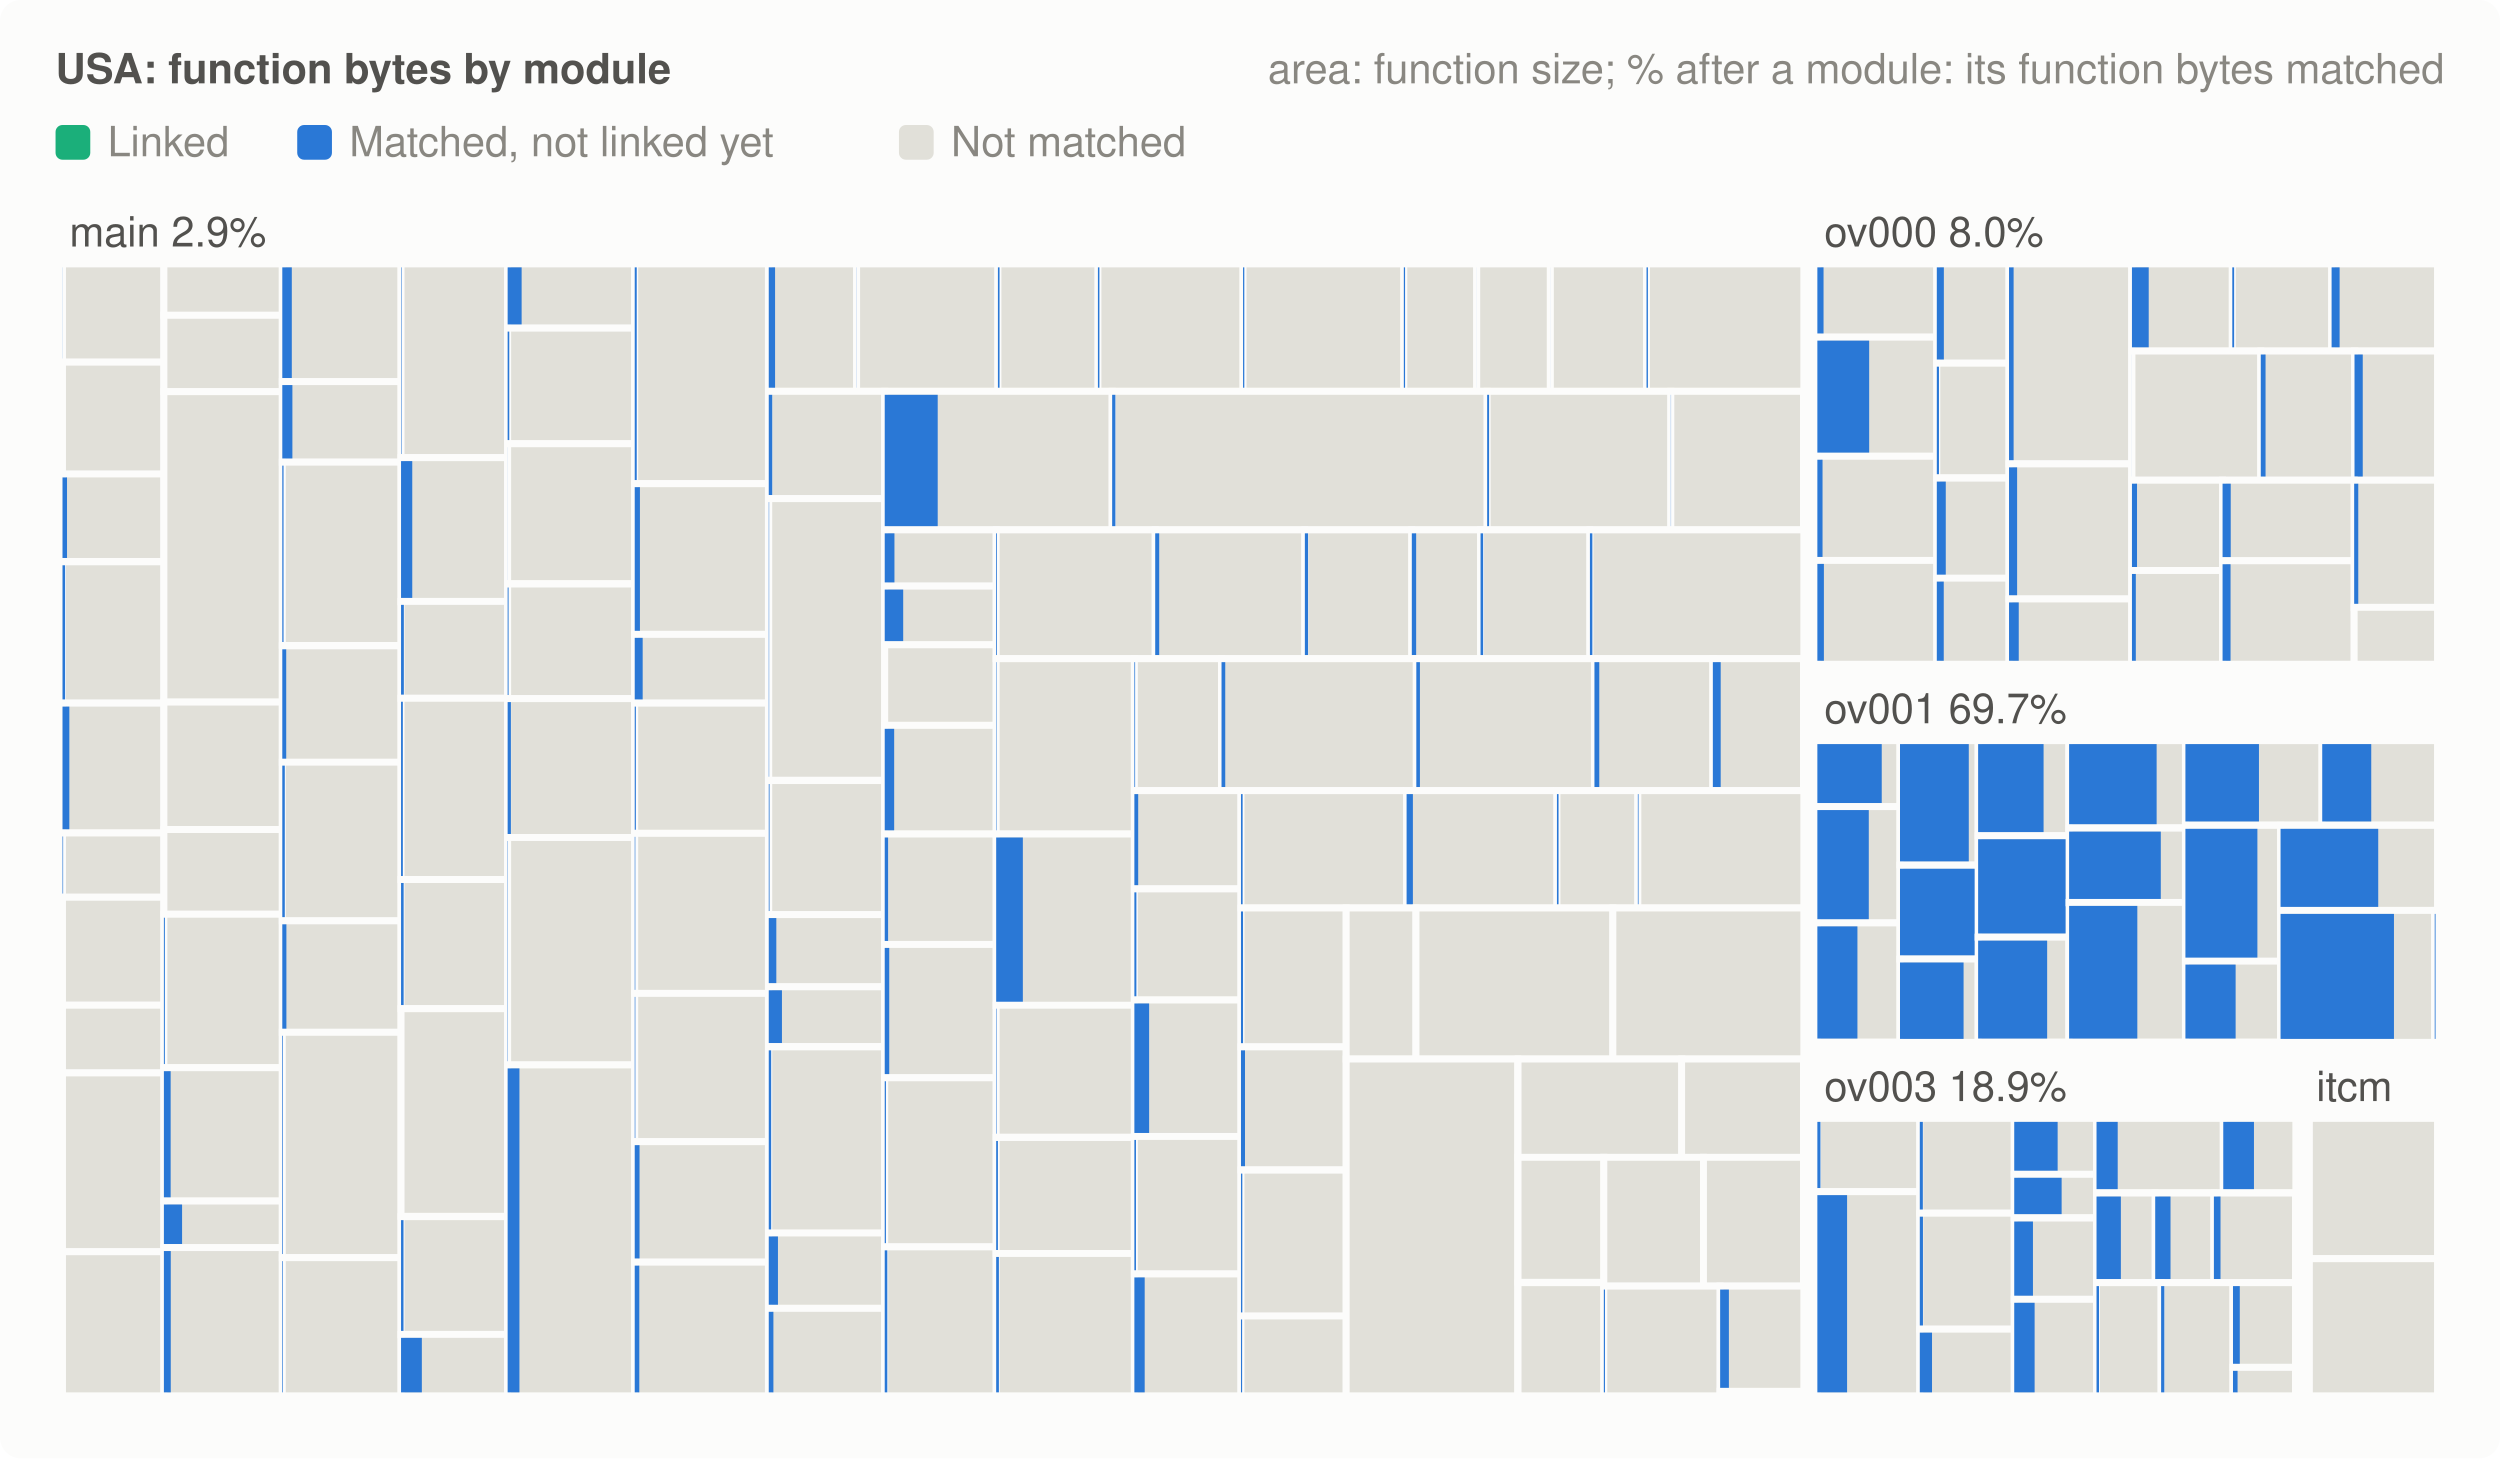
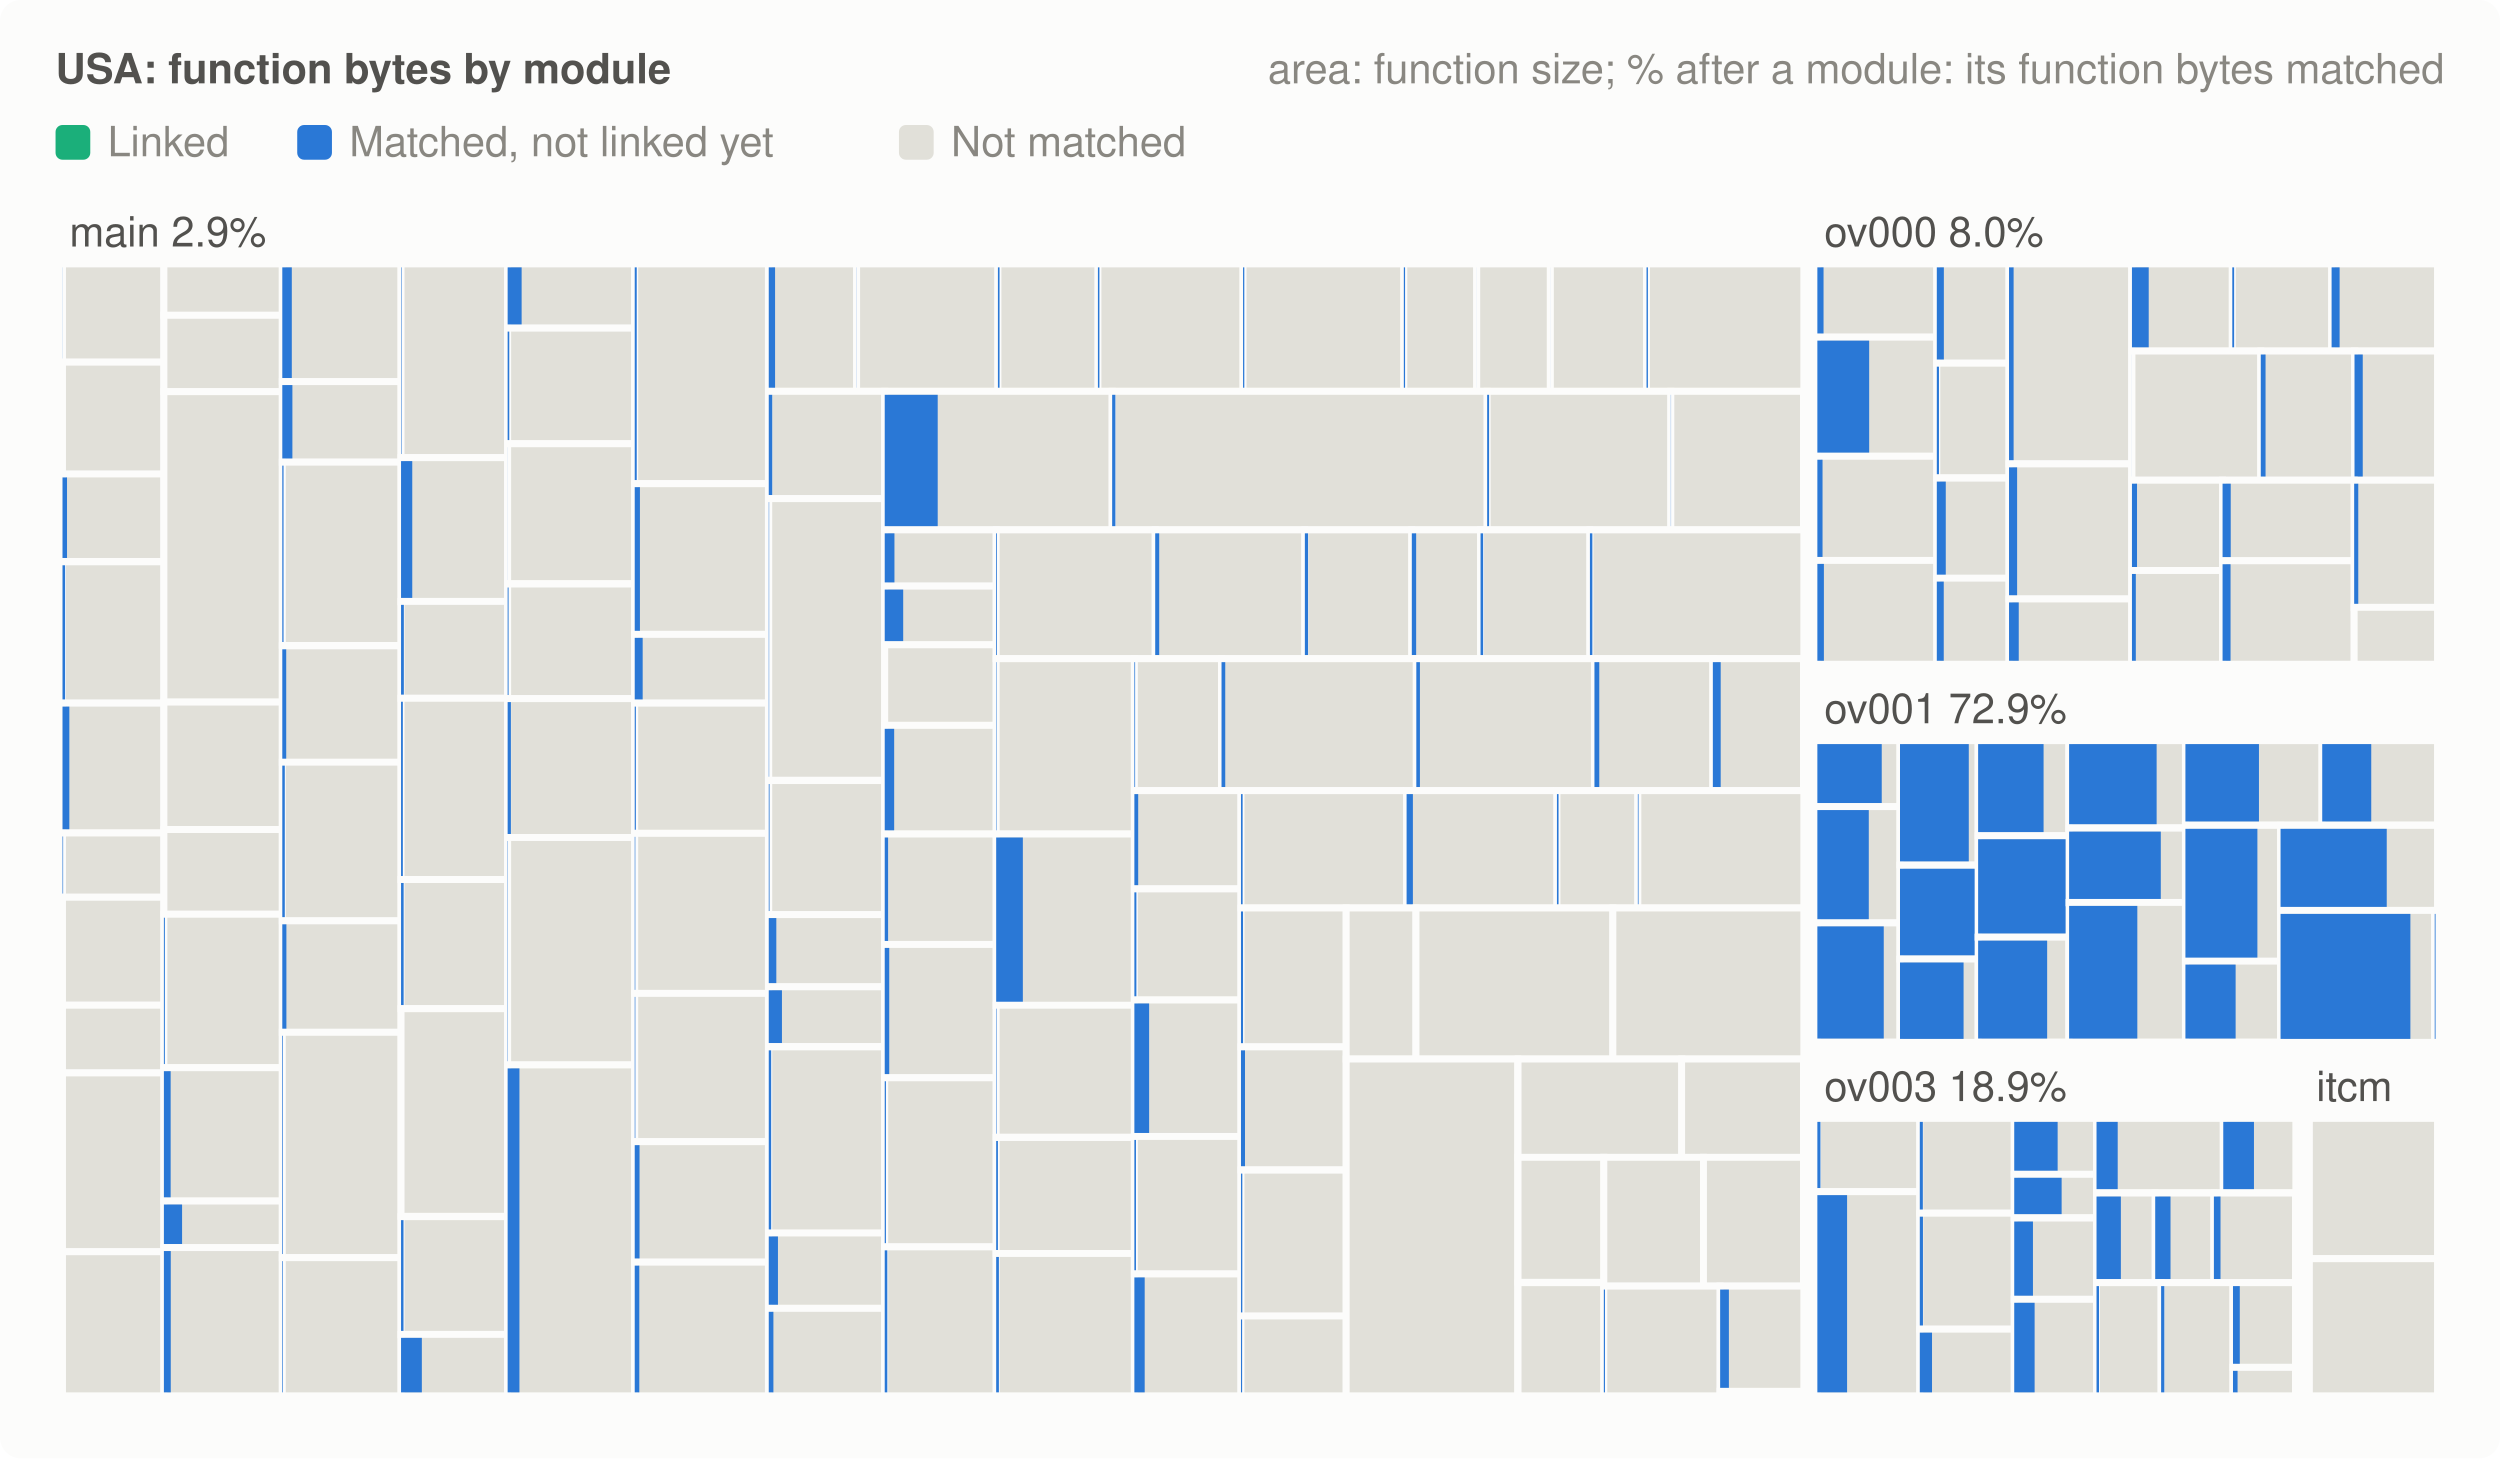
<svg xmlns="http://www.w3.org/2000/svg" viewBox="0 0 720 420" width="720" height="420" role="img" aria-label="Matched and linked code by module (USA)">
  <style>.bg{fill:#fcfcfb}.lbl{fill:#52514e}.muted{fill:#898781}.todo{fill:#e1e0d9}.gap{stroke:#fcfcfb}.matched{fill:#2a78d6}.linked{fill:#1baf7a}@media (prefers-color-scheme: dark){.bg{fill:#1a1a19}.lbl{fill:#c3c2b7}.muted{fill:#898781}.todo{fill:#2c2c2a}.gap{stroke:#1a1a19}.matched{fill:#3987e5}.linked{fill:#199e70}}text{font:12px -apple-system,BlinkMacSystemFont,'Segoe UI',Helvetica,Arial,sans-serif}.head{font-weight:600}</style>
  <rect class="bg" width="720" height="420" rx="6" />
  <text class="lbl head" x="16" y="24">USA: function bytes by module</text>
  <text class="muted" x="704" y="24" text-anchor="end">area: function size; % after a module: its function bytes matched</text>
  <rect class="linked" x="16" y="36" width="10" height="10" rx="2" />
  <text class="muted" x="31" y="45">Linked</text>
  <rect class="matched" x="85.6" y="36" width="10" height="10" rx="2" />
  <text class="muted" x="100.6" y="45">Matched, not linked yet</text>
  <rect class="todo" x="258.9" y="36" width="10" height="10" rx="2" />
  <text class="muted" x="273.9" y="45">Not matched</text>
  <rect class="todo gap" x="18.0" y="76.0" width="29.2" height="28.3" stroke-width="2" />
  <rect class="matched" x="18.0" y="77.0" width="0.03" height="26.3" />
  <rect class="todo gap" x="18.0" y="104.3" width="29.2" height="32.3" stroke-width="2" />
  <rect class="todo gap" x="18.0" y="136.5" width="29.2" height="25.2" stroke-width="2" />
  <rect class="matched" x="18.0" y="137.5" width="1.30" height="23.2" />
  <rect class="todo gap" x="18.0" y="161.8" width="29.2" height="40.7" stroke-width="2" />
  <rect class="matched" x="18.0" y="162.8" width="0.75" height="38.7" />
  <rect class="todo gap" x="18.0" y="202.5" width="29.2" height="37.4" stroke-width="2" />
  <rect class="matched" x="18.0" y="203.5" width="1.97" height="35.4" />
  <rect class="todo gap" x="18.0" y="239.9" width="29.2" height="18.5" stroke-width="2" />
  <rect class="matched" x="18.0" y="240.9" width="0.18" height="16.5" />
  <rect class="todo gap" x="18.0" y="258.4" width="29.2" height="31.1" stroke-width="2" />
  <rect class="todo gap" x="18.0" y="289.5" width="29.2" height="19.5" stroke-width="2" />
  <rect class="todo gap" x="18.0" y="309.0" width="29.2" height="51.5" stroke-width="2" />
  <rect class="todo gap" x="18.0" y="360.5" width="29.2" height="41.5" stroke-width="2" />
  <rect class="todo gap" x="47.2" y="76.0" width="34.1" height="14.8" stroke-width="2" />
  <rect class="todo gap" x="47.2" y="90.8" width="34.1" height="22.0" stroke-width="2" />
  <rect class="todo gap" x="47.2" y="112.8" width="34.1" height="89.4" stroke-width="2" />
  <rect class="todo gap" x="47.2" y="202.2" width="34.1" height="36.7" stroke-width="2" />
  <rect class="todo gap" x="47.2" y="238.9" width="34.1" height="24.4" stroke-width="2" />
  <rect class="todo gap" x="47.2" y="263.3" width="34.1" height="44.2" stroke-width="2" />
  <rect class="matched" x="47.2" y="264.3" width="0.28" height="42.2" />
  <rect class="todo gap" x="47.2" y="307.5" width="34.1" height="38.4" stroke-width="2" />
  <rect class="matched" x="47.2" y="308.5" width="1.95" height="36.4" />
  <rect class="todo gap" x="47.2" y="345.9" width="34.1" height="13.4" stroke-width="2" />
  <rect class="matched" x="47.2" y="346.9" width="5.24" height="11.4" />
  <rect class="todo gap" x="47.2" y="359.3" width="34.1" height="42.7" stroke-width="2" />
  <rect class="matched" x="47.2" y="360.3" width="1.98" height="40.7" />
  <rect class="todo gap" x="81.3" y="76.0" width="34.2" height="33.9" stroke-width="2" />
  <rect class="matched" x="81.3" y="77.0" width="2.74" height="31.9" />
  <rect class="todo gap" x="81.3" y="109.9" width="34.2" height="23.2" stroke-width="2" />
  <rect class="matched" x="81.3" y="110.9" width="2.91" height="21.2" />
  <rect class="todo gap" x="81.3" y="133.1" width="34.2" height="52.8" stroke-width="2" />
  <rect class="matched" x="81.3" y="134.1" width="0.36" height="50.8" />
  <rect class="todo gap" x="81.3" y="186.0" width="34.2" height="33.6" stroke-width="2" />
  <rect class="matched" x="81.3" y="187.0" width="1.13" height="31.6" />
  <rect class="todo gap" x="81.3" y="219.5" width="34.2" height="45.7" stroke-width="2" />
  <rect class="matched" x="81.3" y="220.5" width="0.72" height="43.7" />
  <rect class="todo gap" x="81.3" y="265.2" width="34.2" height="32.1" stroke-width="2" />
  <rect class="matched" x="81.3" y="266.2" width="1.18" height="30.1" />
  <rect class="todo gap" x="81.3" y="297.3" width="34.2" height="64.9" stroke-width="2" />
  <rect class="matched" x="81.3" y="298.3" width="0.20" height="62.9" />
  <rect class="todo gap" x="81.3" y="362.2" width="34.2" height="39.8" stroke-width="2" />
  <rect class="matched" x="81.3" y="363.2" width="0.19" height="37.8" />
  <rect class="todo gap" x="115.5" y="76.0" width="30.7" height="55.8" stroke-width="2" />
  <rect class="matched" x="115.5" y="77.0" width="0.15" height="53.8" />
  <rect class="todo gap" x="115.5" y="131.8" width="30.7" height="41.5" stroke-width="2" />
  <rect class="matched" x="115.5" y="132.8" width="3.23" height="39.5" />
  <rect class="todo gap" x="115.5" y="173.2" width="30.7" height="27.9" stroke-width="2" />
  <rect class="matched" x="115.5" y="174.2" width="0.81" height="25.9" />
  <rect class="todo gap" x="115.5" y="201.1" width="30.7" height="52.2" stroke-width="2" />
  <rect class="matched" x="115.5" y="202.1" width="0.52" height="50.2" />
  <rect class="todo gap" x="115.5" y="253.3" width="30.7" height="37.2" stroke-width="2" />
  <rect class="matched" x="115.5" y="254.3" width="0.75" height="35.2" />
  <rect class="todo gap" x="115.5" y="290.5" width="30.7" height="59.8" stroke-width="2" />
  <rect class="todo gap" x="115.5" y="350.4" width="30.7" height="34.0" stroke-width="2" />
  <rect class="matched" x="115.5" y="351.4" width="0.71" height="32.0" />
  <rect class="todo gap" x="115.5" y="384.3" width="30.7" height="17.7" stroke-width="2" />
  <rect class="matched" x="115.5" y="385.3" width="5.99" height="15.7" />
  <rect class="todo gap" x="146.2" y="76.0" width="36.6" height="18.5" stroke-width="2" />
  <rect class="matched" x="146.2" y="77.0" width="4.03" height="16.5" />
  <rect class="todo gap" x="146.2" y="94.5" width="36.6" height="33.3" stroke-width="2" />
  <rect class="matched" x="146.2" y="95.5" width="0.47" height="31.3" />
  <rect class="todo gap" x="146.2" y="127.8" width="36.6" height="40.3" stroke-width="2" />
  <rect class="matched" x="146.2" y="128.8" width="0.02" height="38.3" />
  <rect class="todo gap" x="146.2" y="168.2" width="36.6" height="33.0" stroke-width="2" />
  <rect class="matched" x="146.2" y="169.2" width="0.27" height="31.0" />
  <rect class="todo gap" x="146.2" y="201.2" width="36.6" height="40.0" stroke-width="2" />
  <rect class="matched" x="146.2" y="202.2" width="0.94" height="38.0" />
  <rect class="todo gap" x="146.2" y="241.2" width="36.6" height="65.5" stroke-width="2" />
  <rect class="matched" x="146.2" y="242.2" width="0.10" height="63.5" />
  <rect class="todo gap" x="146.2" y="306.7" width="36.6" height="95.3" stroke-width="2" />
  <rect class="matched" x="146.2" y="307.7" width="3.40" height="93.3" />
  <rect class="todo gap" x="182.8" y="76.0" width="38.5" height="63.3" stroke-width="2" />
  <rect class="matched" x="182.8" y="77.0" width="0.58" height="61.3" />
  <rect class="todo gap" x="182.8" y="139.3" width="38.5" height="43.4" stroke-width="2" />
  <rect class="matched" x="182.8" y="140.3" width="1.50" height="41.4" />
  <rect class="todo gap" x="182.8" y="182.7" width="38.5" height="19.8" stroke-width="2" />
  <rect class="matched" x="182.8" y="183.7" width="2.29" height="17.8" />
  <rect class="todo gap" x="182.8" y="202.5" width="38.5" height="37.5" stroke-width="2" />
  <rect class="matched" x="182.8" y="203.5" width="0.33" height="35.5" />
  <rect class="todo gap" x="182.8" y="240.0" width="38.5" height="46.1" stroke-width="2" />
  <rect class="matched" x="182.8" y="241.0" width="0.17" height="44.1" />
  <rect class="todo gap" x="182.8" y="286.1" width="38.5" height="42.7" stroke-width="2" />
  <rect class="matched" x="182.8" y="287.1" width="0.18" height="40.7" />
  <rect class="todo gap" x="182.8" y="328.8" width="38.5" height="34.7" stroke-width="2" />
  <rect class="matched" x="182.8" y="329.8" width="1.39" height="32.7" />
  <rect class="todo gap" x="182.8" y="363.5" width="38.5" height="38.5" stroke-width="2" />
  <rect class="matched" x="182.8" y="364.5" width="1.32" height="36.5" />
  <rect class="todo gap" x="221.4" y="76.0" width="25.3" height="36.7" stroke-width="2" />
  <rect class="matched" x="221.4" y="77.0" width="1.82" height="34.7" />
  <rect class="todo gap" x="246.7" y="76.0" width="40.7" height="36.7" stroke-width="2" />
  <rect class="matched" x="246.7" y="77.0" width="0.04" height="34.7" />
  <rect class="todo gap" x="287.4" y="76.0" width="28.9" height="36.7" stroke-width="2" />
  <rect class="matched" x="287.4" y="77.0" width="0.47" height="34.7" />
  <rect class="todo gap" x="316.2" y="76.0" width="41.8" height="36.7" stroke-width="2" />
  <rect class="matched" x="316.2" y="77.0" width="0.43" height="34.7" />
  <rect class="todo gap" x="358.0" y="76.0" width="46.3" height="36.7" stroke-width="2" />
  <rect class="matched" x="358.0" y="77.0" width="0.36" height="34.7" />
  <rect class="todo gap" x="404.3" y="76.0" width="21.0" height="36.7" stroke-width="2" />
  <rect class="matched" x="404.3" y="77.0" width="0.36" height="34.7" />
  <rect class="todo gap" x="425.3" y="76.0" width="21.2" height="36.7" stroke-width="2" />
  <rect class="matched" x="425.3" y="77.0" width="0.01" height="34.7" />
  <rect class="todo gap" x="446.5" y="76.0" width="27.7" height="36.7" stroke-width="2" />
  <rect class="matched" x="446.5" y="77.0" width="0.01" height="34.7" />
  <rect class="todo gap" x="474.2" y="76.0" width="45.3" height="36.7" stroke-width="2" />
  <rect class="matched" x="474.2" y="77.0" width="0.40" height="34.7" />
  <rect class="todo gap" x="221.4" y="112.7" width="33.4" height="30.9" stroke-width="2" />
  <rect class="matched" x="221.4" y="113.7" width="1.00" height="28.9" />
  <rect class="todo gap" x="221.4" y="143.6" width="33.4" height="81.1" stroke-width="2" />
  <rect class="matched" x="221.4" y="144.6" width="0.12" height="79.1" />
  <rect class="todo gap" x="221.4" y="224.8" width="33.4" height="38.6" stroke-width="2" />
  <rect class="matched" x="221.4" y="225.8" width="0.23" height="36.6" />
  <rect class="todo gap" x="221.4" y="263.4" width="33.4" height="20.8" stroke-width="2" />
  <rect class="matched" x="221.4" y="264.4" width="2.18" height="18.8" />
  <rect class="todo gap" x="221.4" y="284.2" width="33.4" height="17.2" stroke-width="2" />
  <rect class="matched" x="221.4" y="285.2" width="3.80" height="15.2" />
  <rect class="todo gap" x="221.4" y="301.5" width="33.4" height="53.7" stroke-width="2" />
  <rect class="matched" x="221.4" y="302.5" width="0.70" height="51.7" />
  <rect class="todo gap" x="221.4" y="355.1" width="33.4" height="21.7" stroke-width="2" />
  <rect class="matched" x="221.4" y="356.1" width="2.65" height="19.7" />
  <rect class="todo gap" x="221.4" y="376.8" width="33.4" height="25.2" stroke-width="2" />
  <rect class="matched" x="221.4" y="377.8" width="1.34" height="23.2" />
  <rect class="todo gap" x="254.8" y="112.7" width="65.5" height="39.9" stroke-width="2" />
  <rect class="matched" x="254.8" y="113.7" width="15.26" height="37.9" />
  <rect class="todo gap" x="320.3" y="112.7" width="108.0" height="39.9" stroke-width="2" />
  <rect class="matched" x="320.3" y="113.7" width="0.93" height="37.9" />
  <rect class="todo gap" x="428.3" y="112.7" width="52.9" height="39.9" stroke-width="2" />
  <rect class="matched" x="428.3" y="113.7" width="0.56" height="37.9" />
  <rect class="todo gap" x="481.2" y="112.7" width="38.2" height="39.9" stroke-width="2" />
  <rect class="matched" x="481.2" y="113.7" width="0.06" height="37.9" />
  <rect class="todo gap" x="254.8" y="152.6" width="32.1" height="16.2" stroke-width="2" />
  <rect class="matched" x="254.8" y="153.6" width="2.80" height="14.2" />
  <rect class="todo gap" x="254.8" y="168.8" width="32.1" height="16.9" stroke-width="2" />
  <rect class="matched" x="254.8" y="169.8" width="5.32" height="14.9" />
  <rect class="todo gap" x="254.8" y="185.7" width="32.1" height="23.2" stroke-width="2" />
  <rect class="todo gap" x="254.8" y="208.9" width="32.1" height="31.3" stroke-width="2" />
  <rect class="matched" x="254.8" y="209.9" width="2.72" height="29.3" />
  <rect class="todo gap" x="254.8" y="240.2" width="32.1" height="31.8" stroke-width="2" />
  <rect class="matched" x="254.8" y="241.2" width="0.98" height="29.8" />
  <rect class="todo gap" x="254.8" y="272.0" width="32.1" height="38.4" stroke-width="2" />
  <rect class="matched" x="254.8" y="273.0" width="1.30" height="36.4" />
  <rect class="todo gap" x="254.8" y="310.4" width="32.1" height="48.7" stroke-width="2" />
  <rect class="matched" x="254.8" y="311.4" width="0.35" height="46.7" />
  <rect class="todo gap" x="254.8" y="359.1" width="32.1" height="42.9" stroke-width="2" />
  <rect class="matched" x="254.8" y="360.1" width="0.75" height="40.9" />
  <rect class="todo gap" x="286.9" y="152.6" width="45.8" height="37.1" stroke-width="2" />
  <rect class="matched" x="286.9" y="153.6" width="0.23" height="35.1" />
  <rect class="todo gap" x="332.7" y="152.6" width="43.1" height="37.1" stroke-width="2" />
  <rect class="matched" x="332.7" y="153.6" width="1.15" height="35.1" />
  <rect class="todo gap" x="375.8" y="152.6" width="30.8" height="37.1" stroke-width="2" />
  <rect class="matched" x="375.8" y="153.6" width="0.92" height="35.1" />
  <rect class="todo gap" x="406.6" y="152.6" width="19.8" height="37.1" stroke-width="2" />
  <rect class="matched" x="406.6" y="153.6" width="1.25" height="35.1" />
  <rect class="todo gap" x="426.4" y="152.6" width="31.5" height="37.1" stroke-width="2" />
  <rect class="matched" x="426.4" y="153.6" width="0.75" height="35.1" />
  <rect class="todo gap" x="457.9" y="152.6" width="61.6" height="37.1" stroke-width="2" />
  <rect class="matched" x="457.9" y="153.6" width="0.70" height="35.1" />
  <rect class="todo gap" x="286.9" y="189.7" width="39.8" height="50.5" stroke-width="2" />
  <rect class="matched" x="286.9" y="190.7" width="0.13" height="48.5" />
  <rect class="todo gap" x="286.9" y="240.2" width="39.8" height="49.4" stroke-width="2" />
  <rect class="matched" x="286.9" y="241.2" width="7.68" height="47.4" />
  <rect class="todo gap" x="286.9" y="289.5" width="39.8" height="38.0" stroke-width="2" />
  <rect class="matched" x="286.9" y="290.5" width="0.14" height="36.0" />
  <rect class="todo gap" x="286.9" y="327.6" width="39.8" height="33.5" stroke-width="2" />
  <rect class="matched" x="286.9" y="328.6" width="0.50" height="31.5" />
  <rect class="todo gap" x="286.9" y="361.0" width="39.8" height="41.0" stroke-width="2" />
  <rect class="matched" x="286.9" y="362.0" width="0.78" height="39.0" />
  <rect class="todo gap" x="326.7" y="189.7" width="25.1" height="38.0" stroke-width="2" />
  <rect class="matched" x="326.7" y="190.7" width="0.21" height="36.0" />
  <rect class="todo gap" x="351.8" y="189.7" width="56.1" height="38.0" stroke-width="2" />
  <rect class="matched" x="351.8" y="190.7" width="1.07" height="36.0" />
  <rect class="todo gap" x="407.9" y="189.7" width="51.3" height="38.0" stroke-width="2" />
  <rect class="matched" x="407.9" y="190.7" width="1.04" height="36.0" />
  <rect class="todo gap" x="459.2" y="189.7" width="34.1" height="38.0" stroke-width="2" />
  <rect class="matched" x="459.2" y="190.7" width="1.39" height="36.0" />
  <rect class="todo gap" x="493.3" y="189.7" width="26.1" height="38.0" stroke-width="2" />
  <rect class="matched" x="493.3" y="190.7" width="2.26" height="36.0" />
  <rect class="todo gap" x="326.7" y="227.7" width="30.7" height="28.3" stroke-width="2" />
  <rect class="matched" x="326.7" y="228.7" width="1.10" height="26.3" />
  <rect class="todo gap" x="326.7" y="256.0" width="30.7" height="32.0" stroke-width="2" />
  <rect class="matched" x="326.7" y="257.0" width="0.58" height="30.0" />
  <rect class="todo gap" x="326.7" y="288.0" width="30.7" height="39.3" stroke-width="2" />
  <rect class="matched" x="326.7" y="289.0" width="4.25" height="37.3" />
  <rect class="todo gap" x="326.7" y="327.3" width="30.7" height="39.6" stroke-width="2" />
  <rect class="matched" x="326.7" y="328.3" width="0.46" height="37.6" />
  <rect class="todo gap" x="326.7" y="366.9" width="30.7" height="35.1" stroke-width="2" />
  <rect class="matched" x="326.7" y="367.9" width="2.97" height="33.1" />
  <rect class="todo gap" x="357.4" y="227.7" width="47.7" height="33.8" stroke-width="2" />
  <rect class="matched" x="357.4" y="228.7" width="0.48" height="31.8" />
  <rect class="todo gap" x="405.1" y="227.7" width="43.3" height="33.8" stroke-width="2" />
  <rect class="matched" x="405.1" y="228.7" width="1.81" height="31.8" />
  <rect class="todo gap" x="448.4" y="227.7" width="23.3" height="33.8" stroke-width="2" />
  <rect class="matched" x="448.4" y="228.7" width="0.46" height="31.8" />
  <rect class="todo gap" x="471.7" y="227.7" width="47.8" height="33.8" stroke-width="2" />
  <rect class="matched" x="471.7" y="228.7" width="0.20" height="31.8" />
  <rect class="todo gap" x="357.4" y="261.5" width="30.3" height="40.0" stroke-width="2" />
  <rect class="matched" x="357.4" y="262.5" width="0.60" height="38.0" />
  <rect class="todo gap" x="357.4" y="301.5" width="30.3" height="35.4" stroke-width="2" />
  <rect class="matched" x="357.4" y="302.5" width="1.16" height="33.4" />
  <rect class="todo gap" x="357.4" y="337.0" width="30.3" height="42.1" stroke-width="2" />
  <rect class="matched" x="357.4" y="338.0" width="0.39" height="40.1" />
  <rect class="todo gap" x="357.4" y="379.0" width="30.3" height="23.0" stroke-width="2" />
  <rect class="matched" x="357.4" y="380.0" width="0.33" height="21.0" />
  <rect class="todo gap" x="387.7" y="261.5" width="20.1" height="43.5" stroke-width="2" />
  <rect class="todo gap" x="407.8" y="261.5" width="56.7" height="43.5" stroke-width="2" />
  <rect class="todo gap" x="464.5" y="261.5" width="55.0" height="43.5" stroke-width="2" />
  <rect class="todo gap" x="387.7" y="305.0" width="49.4" height="97.0" stroke-width="2" />
  <rect class="todo gap" x="437.2" y="305.0" width="47.2" height="28.4" stroke-width="2" />
  <rect class="todo gap" x="484.3" y="305.0" width="35.1" height="28.4" stroke-width="2" />
  <rect class="todo gap" x="437.2" y="333.3" width="24.7" height="36.0" stroke-width="2" />
  <rect class="todo gap" x="437.2" y="369.4" width="24.7" height="32.6" stroke-width="2" />
  <rect class="todo gap" x="461.9" y="333.3" width="28.7" height="37.1" stroke-width="2" />
  <rect class="todo gap" x="490.6" y="333.3" width="28.8" height="37.1" stroke-width="2" />
  <rect class="todo gap" x="461.9" y="370.4" width="33.5" height="31.6" stroke-width="2" />
  <rect class="matched" x="461.9" y="371.4" width="0.33" height="29.6" />
  <rect class="todo gap" x="495.4" y="370.4" width="24.1" height="30.4" stroke-width="2" />
  <rect class="matched" x="495.4" y="371.4" width="2.52" height="28.4" />
  <rect class="todo gap" x="495.4" y="400.7" width="24.1" height="1.3" stroke-width="2" />
  <rect class="matched" x="495.4" y="401.7" width="0.75" height="0.0" />
  <text class="lbl" x="20.0" y="71.0">main 2.9%</text>
  <rect class="todo gap" x="523.4" y="76.0" width="34.4" height="21.1" stroke-width="2" />
  <rect class="matched" x="523.4" y="77.0" width="1.78" height="19.1" />
  <rect class="todo gap" x="523.4" y="97.1" width="34.4" height="34.3" stroke-width="2" />
  <rect class="matched" x="523.4" y="98.1" width="14.92" height="32.3" />
  <rect class="todo gap" x="523.4" y="131.4" width="34.4" height="30.1" stroke-width="2" />
  <rect class="matched" x="523.4" y="132.4" width="1.49" height="28.1" />
  <rect class="todo gap" x="523.4" y="161.4" width="34.4" height="29.9" stroke-width="2" />
  <rect class="matched" x="523.4" y="162.4" width="1.88" height="27.9" />
  <rect class="todo gap" x="557.8" y="76.0" width="20.8" height="28.6" stroke-width="2" />
  <rect class="matched" x="557.8" y="77.0" width="2.03" height="26.6" />
  <rect class="todo gap" x="557.8" y="104.6" width="20.8" height="33.0" stroke-width="2" />
  <rect class="matched" x="557.8" y="105.6" width="0.62" height="31.0" />
  <rect class="todo gap" x="557.8" y="137.7" width="20.8" height="28.9" stroke-width="2" />
  <rect class="matched" x="557.8" y="138.7" width="2.58" height="26.9" />
  <rect class="todo gap" x="557.8" y="166.5" width="20.8" height="24.8" stroke-width="2" />
  <rect class="matched" x="557.8" y="167.5" width="2.00" height="22.8" />
  <rect class="todo gap" x="578.6" y="76.0" width="35.3" height="57.6" stroke-width="2" />
  <rect class="matched" x="578.6" y="77.0" width="1.32" height="55.6" />
  <rect class="todo gap" x="578.6" y="133.6" width="35.3" height="38.9" stroke-width="2" />
  <rect class="matched" x="578.6" y="134.6" width="2.33" height="36.9" />
  <rect class="todo gap" x="578.6" y="172.5" width="35.3" height="18.8" stroke-width="2" />
  <rect class="matched" x="578.6" y="173.5" width="2.80" height="16.8" />
  <rect class="todo gap" x="614.0" y="76.0" width="28.9" height="25.1" stroke-width="2" />
  <rect class="matched" x="614.0" y="77.0" width="4.83" height="23.1" />
  <rect class="todo gap" x="642.9" y="76.0" width="28.7" height="25.1" stroke-width="2" />
  <rect class="matched" x="642.9" y="77.0" width="0.53" height="23.1" />
  <rect class="todo gap" x="671.5" y="76.0" width="30.5" height="25.1" stroke-width="2" />
  <rect class="matched" x="671.5" y="77.0" width="2.31" height="23.1" />
  <rect class="todo gap" x="614.0" y="101.1" width="37.1" height="37.2" stroke-width="2" />
  <rect class="matched" x="614.0" y="102.1" width="0.01" height="35.2" />
  <rect class="todo gap" x="651.1" y="101.1" width="27.1" height="37.2" stroke-width="2" />
  <rect class="matched" x="651.1" y="102.1" width="1.38" height="35.2" />
  <rect class="todo gap" x="678.1" y="101.1" width="23.9" height="37.2" stroke-width="2" />
  <rect class="matched" x="678.1" y="102.1" width="2.37" height="35.2" />
  <rect class="todo gap" x="614.0" y="138.3" width="26.1" height="26.0" stroke-width="2" />
  <rect class="matched" x="614.0" y="139.3" width="1.46" height="24.0" />
  <rect class="todo gap" x="614.0" y="164.3" width="26.1" height="27.0" stroke-width="2" />
  <rect class="matched" x="614.0" y="165.3" width="1.12" height="25.0" />
  <rect class="todo gap" x="640.1" y="138.3" width="37.9" height="23.2" stroke-width="2" />
  <rect class="matched" x="640.1" y="139.3" width="2.35" height="21.2" />
  <rect class="todo gap" x="640.1" y="161.5" width="37.9" height="29.8" stroke-width="2" />
  <rect class="matched" x="640.1" y="162.5" width="2.30" height="27.8" />
  <rect class="todo gap" x="678.0" y="138.3" width="24.0" height="36.7" stroke-width="2" />
  <rect class="matched" x="678.0" y="139.3" width="1.18" height="34.7" />
  <rect class="todo gap" x="678.0" y="174.9" width="24.0" height="16.4" stroke-width="2" />
  <text class="lbl" x="525.4" y="71.0">ov000 8.0%</text>
  <rect class="todo gap" x="523.4" y="213.3" width="23.8" height="19.0" stroke-width="2" />
  <rect class="matched" x="523.4" y="214.3" width="18.54" height="17.0" />
  <rect class="todo gap" x="523.4" y="232.3" width="23.8" height="33.5" stroke-width="2" />
  <rect class="matched" x="523.4" y="233.3" width="14.81" height="31.5" />
  <rect class="todo gap" x="523.4" y="265.8" width="23.8" height="34.3" stroke-width="2" />
-   <rect class="matched" x="523.4" y="266.8" width="11.54" height="32.3" />
+   <rect class="matched" x="523.4" y="266.8" width="19.12" height="32.3" />
  <rect class="todo gap" x="547.2" y="213.3" width="22.5" height="35.8" stroke-width="2" />
  <rect class="matched" x="547.2" y="214.3" width="19.81" height="33.8" />
  <rect class="todo gap" x="547.2" y="249.2" width="22.5" height="27.0" stroke-width="2" />
  <rect class="matched" x="547.2" y="250.2" width="21.78" height="25.0" />
  <rect class="todo gap" x="547.2" y="276.2" width="22.5" height="24.0" stroke-width="2" />
  <rect class="matched" x="547.2" y="277.2" width="18.31" height="22.0" />
  <rect class="todo gap" x="569.7" y="213.3" width="26.1" height="27.4" stroke-width="2" />
  <rect class="matched" x="569.7" y="214.3" width="18.85" height="25.4" />
  <rect class="todo gap" x="569.7" y="240.7" width="26.1" height="29.2" stroke-width="2" />
  <rect class="matched" x="569.7" y="241.7" width="26.12" height="27.2" />
  <rect class="todo gap" x="569.7" y="269.9" width="26.1" height="30.2" stroke-width="2" />
  <rect class="matched" x="569.7" y="270.9" width="19.88" height="28.2" />
  <rect class="todo gap" x="595.9" y="213.3" width="33.6" height="25.1" stroke-width="2" />
  <rect class="matched" x="595.9" y="214.3" width="25.21" height="23.1" />
  <rect class="todo gap" x="595.9" y="238.5" width="33.6" height="21.5" stroke-width="2" />
  <rect class="matched" x="595.9" y="239.5" width="26.41" height="19.5" />
  <rect class="todo gap" x="595.9" y="259.9" width="33.6" height="40.2" stroke-width="2" />
  <rect class="matched" x="595.9" y="260.9" width="19.65" height="38.2" />
  <rect class="todo gap" x="629.4" y="213.3" width="39.3" height="24.3" stroke-width="2" />
  <rect class="matched" x="629.4" y="214.3" width="21.18" height="22.3" />
  <rect class="todo gap" x="668.8" y="213.3" width="33.2" height="24.3" stroke-width="2" />
  <rect class="matched" x="668.8" y="214.3" width="14.12" height="22.3" />
  <rect class="todo gap" x="629.4" y="237.7" width="27.4" height="39.2" stroke-width="2" />
  <rect class="matched" x="629.4" y="238.7" width="20.73" height="37.2" />
  <rect class="todo gap" x="629.4" y="276.8" width="27.4" height="23.3" stroke-width="2" />
  <rect class="matched" x="629.4" y="277.8" width="14.46" height="21.3" />
  <rect class="todo gap" x="656.8" y="237.7" width="45.2" height="24.5" stroke-width="2" />
-   <rect class="matched" x="656.8" y="238.7" width="28.13" height="22.5" />
+   <rect class="matched" x="656.8" y="238.7" width="30.58" height="22.5" />
  <rect class="todo gap" x="656.8" y="262.2" width="44.4" height="38.0" stroke-width="2" />
-   <rect class="matched" x="656.8" y="263.2" width="32.66" height="36.0" />
+   <rect class="matched" x="656.8" y="263.2" width="37.39" height="36.0" />
  <rect class="todo gap" x="701.2" y="262.2" width="0.8" height="38.0" stroke-width="2" />
  <rect class="matched" x="701.2" y="263.2" width="0.24" height="36.0" />
-   <text class="lbl" x="525.4" y="208.3">ov001 69.7%</text>
+   <text class="lbl" x="525.4" y="208.3">ov001 72.9%</text>
  <rect class="todo gap" x="523.4" y="322.1" width="29.5" height="21.1" stroke-width="2" />
  <rect class="matched" x="523.4" y="323.1" width="0.89" height="19.1" />
  <rect class="todo gap" x="523.4" y="343.2" width="29.5" height="58.8" stroke-width="2" />
  <rect class="matched" x="523.4" y="344.2" width="8.56" height="56.8" />
  <rect class="todo gap" x="552.9" y="322.1" width="27.2" height="27.3" stroke-width="2" />
  <rect class="matched" x="552.9" y="323.1" width="0.88" height="25.3" />
  <rect class="todo gap" x="552.9" y="349.4" width="27.2" height="33.4" stroke-width="2" />
  <rect class="matched" x="552.9" y="350.4" width="0.91" height="31.4" />
  <rect class="todo gap" x="552.9" y="382.8" width="27.2" height="19.2" stroke-width="2" />
  <rect class="matched" x="552.9" y="383.8" width="3.52" height="17.2" />
  <rect class="todo gap" x="580.1" y="322.1" width="23.7" height="16.1" stroke-width="2" />
  <rect class="matched" x="580.1" y="323.1" width="12.50" height="14.1" />
  <rect class="todo gap" x="580.1" y="338.2" width="23.7" height="12.5" stroke-width="2" />
  <rect class="matched" x="580.1" y="339.2" width="13.65" height="10.5" />
  <rect class="todo gap" x="580.1" y="350.8" width="23.7" height="23.4" stroke-width="2" />
  <rect class="matched" x="580.1" y="351.8" width="5.39" height="21.4" />
  <rect class="todo gap" x="580.1" y="374.2" width="23.7" height="27.8" stroke-width="2" />
  <rect class="matched" x="580.1" y="375.2" width="5.87" height="25.8" />
  <rect class="todo gap" x="603.8" y="322.1" width="36.5" height="21.4" stroke-width="2" />
  <rect class="matched" x="603.8" y="323.1" width="6.10" height="19.4" />
  <rect class="todo gap" x="640.3" y="322.1" width="20.9" height="21.4" stroke-width="2" />
  <rect class="matched" x="640.3" y="323.1" width="8.84" height="19.4" />
  <rect class="todo gap" x="603.8" y="343.6" width="16.9" height="25.8" stroke-width="2" />
  <rect class="matched" x="603.8" y="344.6" width="7.01" height="23.8" />
  <rect class="todo gap" x="620.7" y="343.6" width="16.9" height="25.8" stroke-width="2" />
  <rect class="matched" x="620.7" y="344.6" width="4.41" height="23.8" />
  <rect class="todo gap" x="637.6" y="343.6" width="23.5" height="25.8" stroke-width="2" />
  <rect class="matched" x="637.6" y="344.6" width="1.91" height="23.8" />
  <rect class="todo gap" x="603.8" y="369.4" width="18.6" height="32.6" stroke-width="2" />
  <rect class="matched" x="603.8" y="370.4" width="0.72" height="30.6" />
  <rect class="todo gap" x="622.4" y="369.4" width="20.7" height="32.6" stroke-width="2" />
  <rect class="matched" x="622.4" y="370.4" width="0.93" height="30.6" />
  <rect class="todo gap" x="643.1" y="369.4" width="18.0" height="24.4" stroke-width="2" />
  <rect class="matched" x="643.1" y="370.4" width="1.96" height="22.4" />
  <rect class="todo gap" x="643.1" y="393.8" width="18.0" height="8.2" stroke-width="2" />
  <rect class="matched" x="643.1" y="394.8" width="1.32" height="6.2" />
  <text class="lbl" x="525.4" y="317.1">ov003 18.9%</text>
  <rect class="todo gap" x="665.1" y="322.1" width="36.9" height="40.4" stroke-width="2" />
  <rect class="todo gap" x="665.1" y="362.5" width="36.9" height="39.5" stroke-width="2" />
  <text class="lbl" x="667.1" y="317.1">itcm</text>
</svg>
